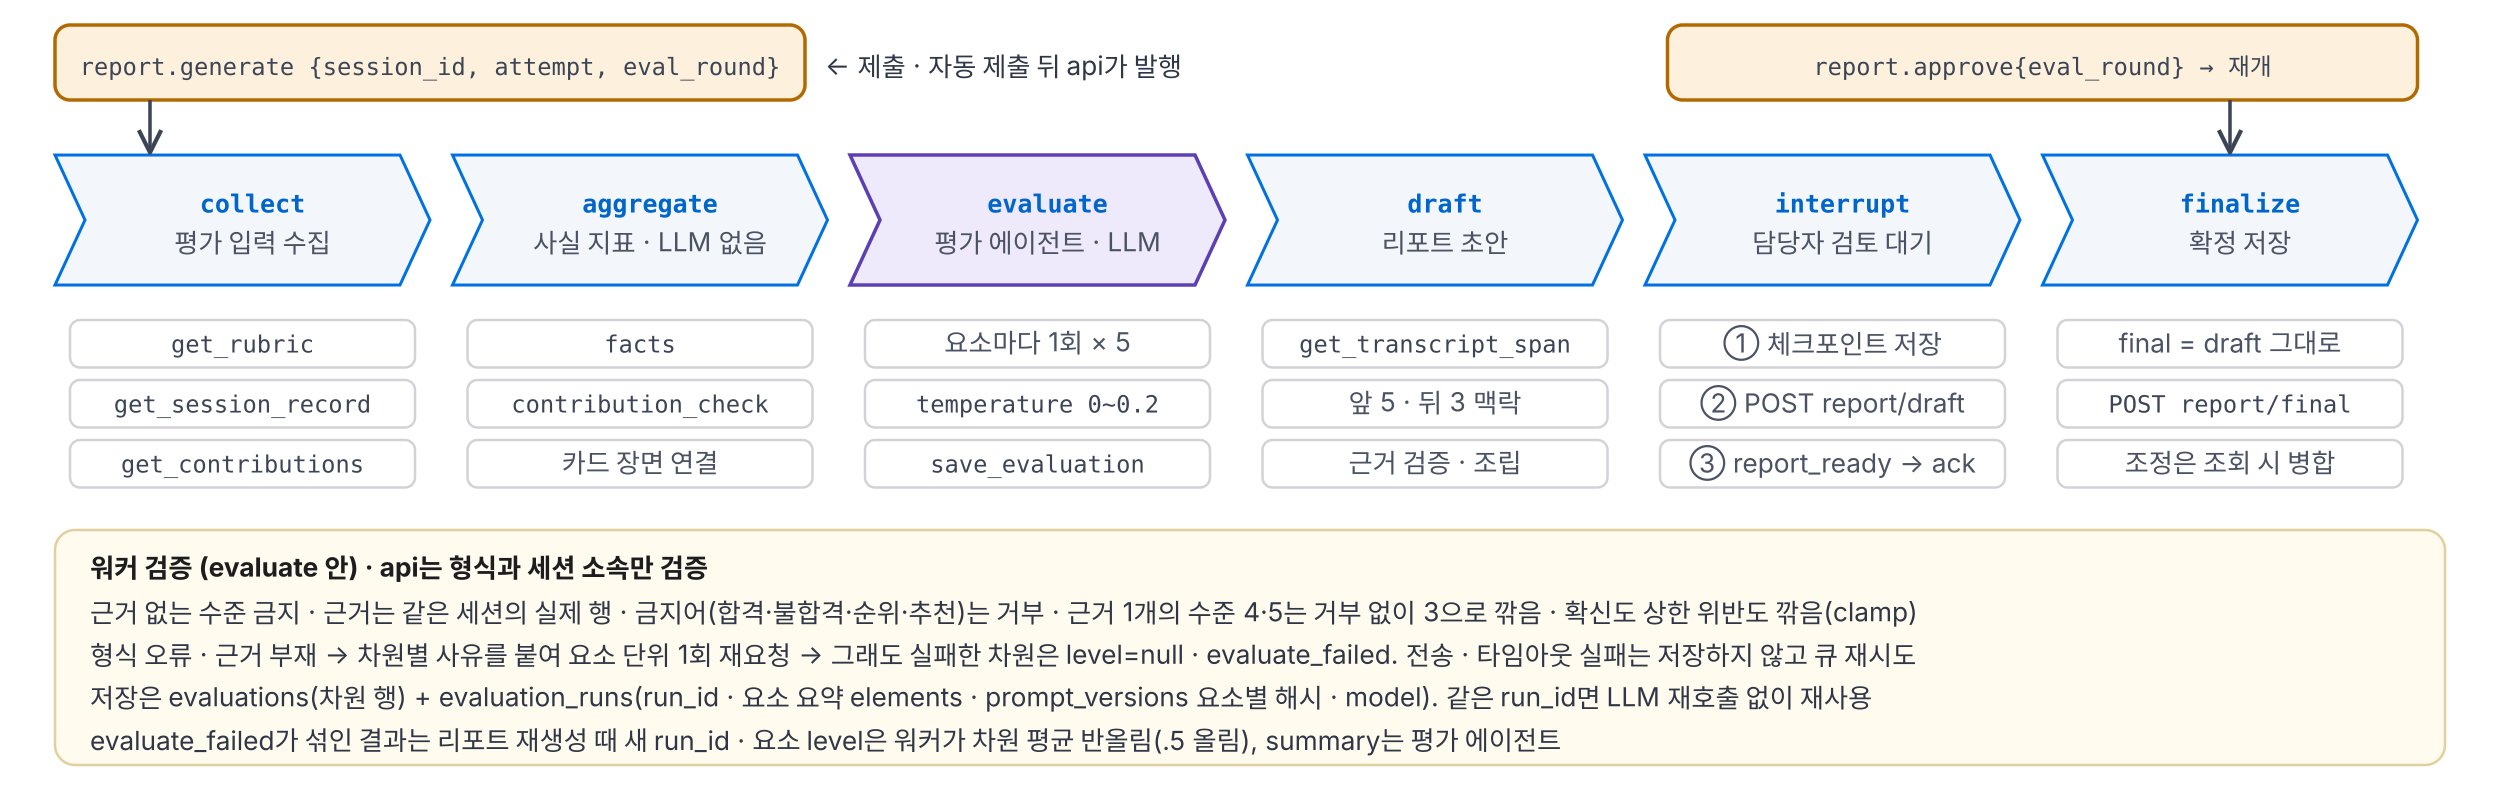
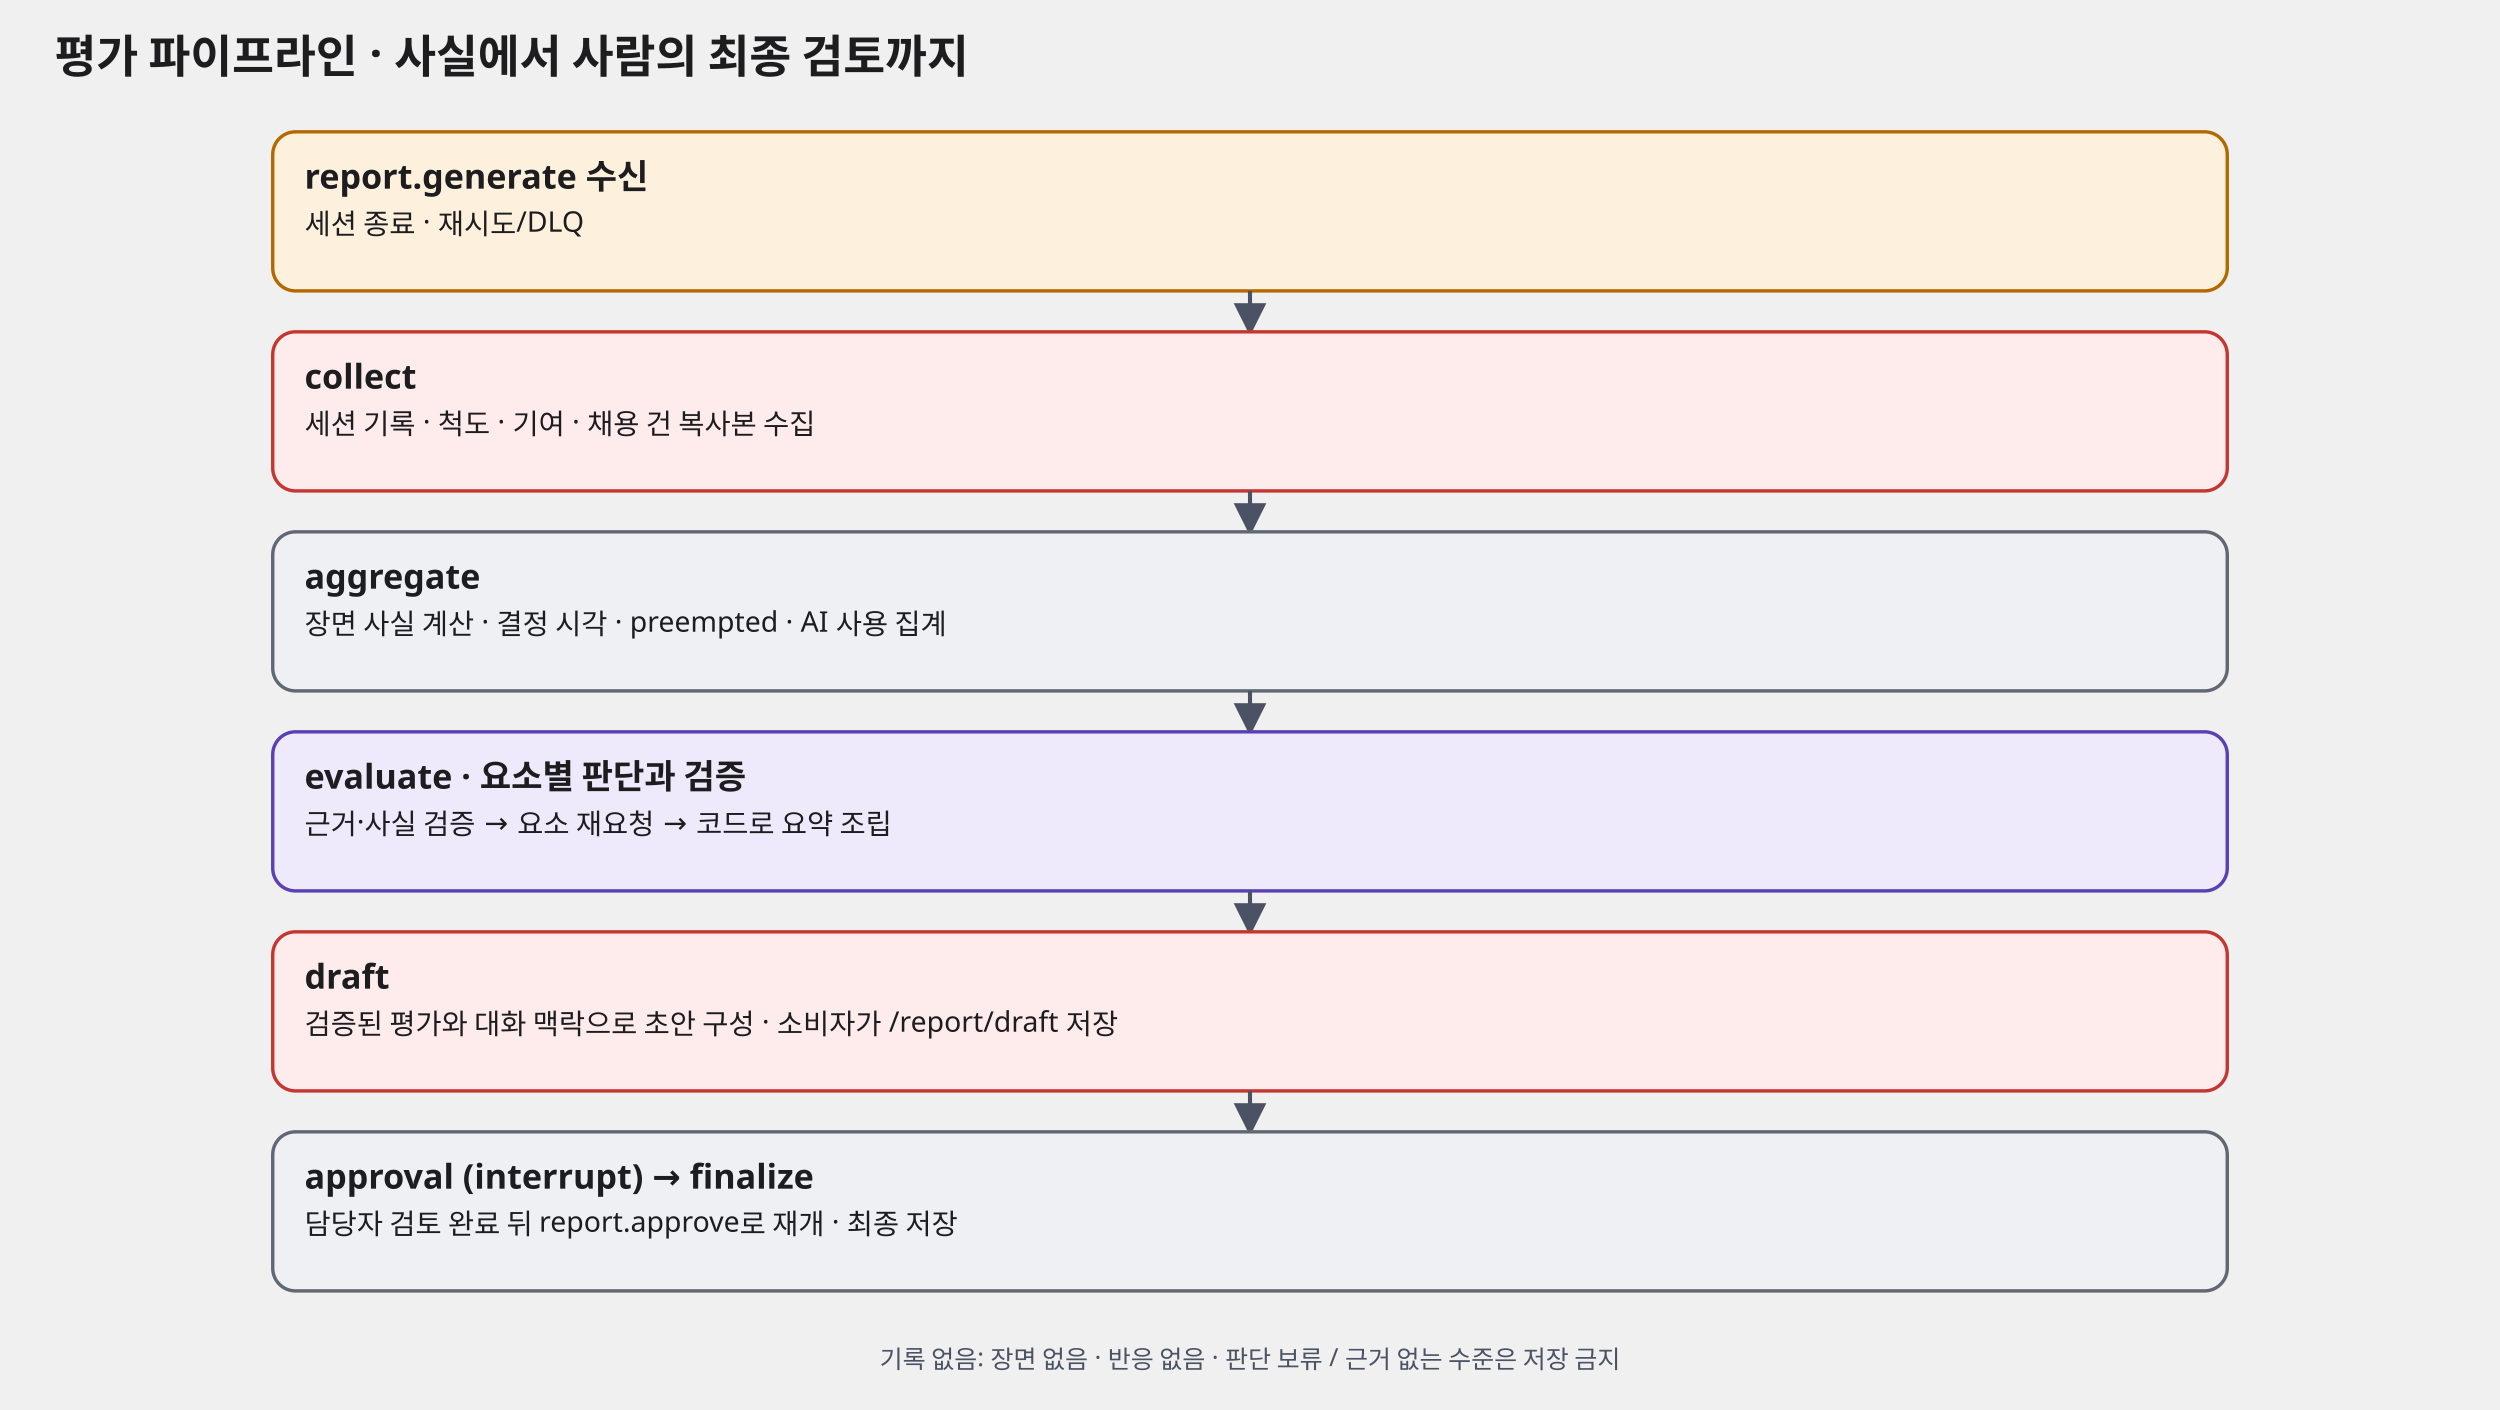
- <svg xmlns="http://www.w3.org/2000/svg" viewBox="0 0 1000 314" width="1000" height="314">
-   <style>
- .b-seat{fill:#EEE9FB;stroke:#5B3FB3;stroke-width:.9}
- .b-agentstep{fill:#EEE9FB;stroke:#5B3FB3;stroke-width:1.4}
- .b-topic2{fill:#FFFFFF;stroke:#D2D2D7;stroke-width:1}
- .edge-xd{stroke:#D70015;stroke-width:1.5;fill:none;stroke-dasharray:5 3}
- .xmark{stroke:#D70015;stroke-width:2.6;fill:none;stroke-linecap:round}
- text{font-family:"Pretendard",-apple-system,BlinkMacSystemFont,"Apple SD Gothic Neo","Noto Sans KR","Malgun Gothic",sans-serif;fill:#1D1D1F}
- .t{font-size:12.5px;font-weight:700}
- .s{font-size:10.5px;fill:#4A5263}
- .tier{font-size:12.5px;font-weight:700;fill:#0066CC}
- .mono{font-family:ui-monospace,"SF Mono",Menlo,Consolas,monospace;font-size:9.5px;fill:#3C4556}
- .mono-s{font-family:ui-monospace,"SF Mono",Menlo,Consolas,monospace;font-size:8.6px;fill:#3C4556}
- .lab{font-size:10.5px;fill:#2F3746}
- .lab-t{font-size:10.5px;font-weight:700;fill:#1D1D1F}
- .lab-b{font-size:10.5px;fill:#D70015;font-weight:700}
- .lab-g{font-size:10.5px;fill:#6E6E73;font-weight:700}
- .st{font-size:10px;font-weight:700;fill:#0066CC;font-family:ui-monospace,"SF Mono",Menlo,Consolas,monospace}
- .numt{font-size:10px;font-weight:700;fill:#fff}
- .halo{paint-order:stroke;stroke:#FFFFFF;stroke-width:3.2px;stroke-linejoin:round}
- .numc{fill:#0071E3}
- .edge{stroke:#3C4556;stroke-width:1.4;fill:none}
- .edge-d{stroke:#3C4556;stroke-width:1.3;fill:none;stroke-dasharray:4 3}
- .edge-x{stroke:#D70015;stroke-width:1.5;fill:none}
- .ah{fill:#3C4556}
- .ahx{fill:#D70015}
- .aho{fill:none;stroke:#3C4556;stroke-width:1.5;stroke-linejoin:round}
- .bnd{fill:none;stroke:#D70015;stroke-width:1.3;stroke-dasharray:7 4}
- .lbnd{fill:none;stroke:#9AA3AD;stroke-width:1.1;stroke-dasharray:3 3}
- .life{stroke:#9AA3AD;stroke-width:1;stroke-dasharray:4 4}
- .b-web{fill:#E5F4EC;stroke:#1F8A5B;stroke-width:1.4}
- .b-web-bar{stroke:#1F8A5B;stroke-width:1}
- .b-web-dot{fill:#1F8A5B}
- .b-api{fill:#FDECEB;stroke:#C4362F;stroke-width:1.4}
- .b-in{fill:#FFFFFF;stroke:#C4362F;stroke-width:1}
- .b-agent{fill:#EEE9FB;stroke:#5B3FB3;stroke-width:1.6}
- .b-agent-in{fill:none;stroke:#5B3FB3;stroke-width:.8}
- .b-mcp{fill:#E8F0FD;stroke:#2459B8;stroke-width:1.4}
- .b-mq{fill:#FDF1DD;stroke:#B26A00;stroke-width:1.4}
- .b-topic{fill:#FFFFFF;stroke:#B26A00;stroke-width:1}
- .b-db{fill:#EEF0F3;stroke:#5F6873;stroke-width:1.4}
- .b-ext{fill:#FFFFFF;stroke:#8B939C;stroke-width:1.4;stroke-dasharray:5 3}
- .b-node{fill:#FFFFFF;stroke:#5F6873;stroke-width:1.3}
- .node-top{fill:#F1F3F6}
- .node-side{fill:#E3E7EC}
- .b-step{fill:#F3F6FB;stroke:#0071E3;stroke-width:1.2}
- .b-state{fill:#E8F2FD;stroke:#0071E3;stroke-width:1.2}
- .b-note{fill:#FFFBEF;stroke:#E2CF9E;stroke-width:1}
- .b-plug{fill:#FFFFFF;stroke:#5B3FB3;stroke-width:1.2}
- .plug{stroke:#5B3FB3;stroke-width:1.3}
- .plug-dot{fill:#5B3FB3}
- .axis{stroke:#5F6873;stroke-width:1.2}
- .tick{stroke:#9AA3AD;stroke-width:1}
- .dot{fill:#0071E3}
- .dot-rel{fill:#FFFFFF;stroke:#0071E3;stroke-width:1.5}
- </style>
-   <rect width="1000" height="314" fill="#FFFFFF" />
+ <svg xmlns="http://www.w3.org/2000/svg" width="1100" height="620" viewBox="0 0 1100 620" role="img" aria-label="평가 파이프라인 · 사실에서 사람의 최종 검토까지">
+   <style>text{font-family:Apple SD Gothic Neo,Noto Sans KR,Malgun Gothic,sans-serif;fill:#1D1D1F}.title{font-size:20px;font-weight:700}.head{font-size:15px;font-weight:700}.body{font-size:12.5px}.small{font-size:11px;fill:#4A5263}.line{stroke:#4A5263;stroke-width:1.8;fill:none}.dash{stroke:#B25000;stroke-width:1.5;stroke-dasharray:5 4;fill:none}</style>
  <defs>
-     <marker id="mf-v3c" viewBox="0 0 10 10" refX="9" refY="5" markerWidth="7" markerHeight="7" orient="auto-start-reverse">
-       <path d="M0,0 L10,5 L0,10 z" class="ah" />
-     </marker>
-     <marker id="mo-v3c" viewBox="0 0 10 10" refX="9" refY="5" markerWidth="8" markerHeight="8" orient="auto-start-reverse">
-       <path d="M1,1 L9,5 L1,9" class="aho" />
-     </marker>
-     <marker id="mx-v3c" viewBox="0 0 10 10" refX="9" refY="5" markerWidth="7" markerHeight="7" orient="auto-start-reverse">
-       <path d="M0,0 L10,5 L0,10 z" class="ahx" />
+     <marker id="arrow" markerWidth="8" markerHeight="8" refX="7" refY="4" orient="auto">
+       <path d="M0 0 L8 4 L0 8 Z" fill="#4A5263" />
    </marker>
  </defs>
-   <polygon points="22,62 160,62 172,88 160,114 22,114 34,88" class="b-step" />
-   <text x="101.0" y="85.0" text-anchor="middle" class="st">collect</text>
-   <text x="101.0" y="101.0" text-anchor="middle" class="s">평가 입력 수집</text>
-   <polygon points="181,62 319,62 331,88 319,114 181,114 193,88" class="b-step" />
-   <text x="260.0" y="85.0" text-anchor="middle" class="st">aggregate</text>
-   <text x="260.0" y="101.0" text-anchor="middle" class="s">사실 지표 · LLM 없음</text>
-   <polygon points="340,62 478,62 490,88 478,114 340,114 352,88" class="b-agentstep" />
-   <text x="419.0" y="85.0" text-anchor="middle" class="st">evaluate</text>
-   <text x="419.0" y="101.0" text-anchor="middle" class="s">평가 에이전트 · LLM</text>
-   <polygon points="499,62 637,62 649,88 637,114 499,114 511,88" class="b-step" />
-   <text x="578.0" y="85.0" text-anchor="middle" class="st">draft</text>
-   <text x="578.0" y="101.0" text-anchor="middle" class="s">리포트 초안</text>
-   <polygon points="658,62 796,62 808,88 796,114 658,114 670,88" class="b-step" />
-   <text x="737.0" y="85.0" text-anchor="middle" class="st">interrupt</text>
-   <text x="737.0" y="101.0" text-anchor="middle" class="s">담당자 검토 대기</text>
-   <polygon points="817,62 955,62 967,88 955,114 817,114 829,88" class="b-step" />
-   <text x="896.0" y="85.0" text-anchor="middle" class="st">finalize</text>
-   <text x="896.0" y="101.0" text-anchor="middle" class="s">확정 저장</text>
-   <rect x="22" y="10" width="300" height="30" rx="6" class="b-mq" />
-   <text x="172.0" y="30.0" text-anchor="middle" class="mono">report.generate {session_id, attempt, eval_round}</text>
-   <line x1="60" y1="40" x2="60" y2="61" class="edge" marker-end="url(#mo-v3c)" />
-   <text x="330.0" y="30.0" text-anchor="start" class="lab">← 제출 · 자동 제출 뒤 api가 발행</text>
-   <rect x="667" y="10" width="300" height="30" rx="6" class="b-mq" />
-   <text x="817.0" y="30.0" text-anchor="middle" class="mono">report.approve{eval_round} → 재개</text>
-   <line x1="892.0" y1="40" x2="892.0" y2="61" class="edge" marker-end="url(#mo-v3c)" />
-   <rect x="28" y="128" width="138" height="19" rx="4" class="b-topic2" />
-   <text x="97.0" y="141.0" text-anchor="middle" class="mono">get_rubric</text>
-   <rect x="28" y="152" width="138" height="19" rx="4" class="b-topic2" />
-   <text x="97.0" y="165.0" text-anchor="middle" class="mono">get_session_record</text>
-   <rect x="28" y="176" width="138" height="19" rx="4" class="b-topic2" />
-   <text x="97.0" y="189.0" text-anchor="middle" class="mono">get_contributions</text>
-   <rect x="187" y="128" width="138" height="19" rx="4" class="b-topic2" />
-   <text x="256.0" y="141.0" text-anchor="middle" class="mono">facts</text>
-   <rect x="187" y="152" width="138" height="19" rx="4" class="b-topic2" />
-   <text x="256.0" y="165.0" text-anchor="middle" class="mono">contribution_check</text>
-   <rect x="187" y="176" width="138" height="19" rx="4" class="b-topic2" />
-   <text x="256.0" y="189.0" text-anchor="middle" class="s">카드 장면 연결</text>
-   <rect x="346" y="128" width="138" height="19" rx="4" class="b-topic2" />
-   <text x="415.0" y="141.0" text-anchor="middle" class="s">요소마다 1회 × 5</text>
-   <rect x="346" y="152" width="138" height="19" rx="4" class="b-topic2" />
-   <text x="415.0" y="165.0" text-anchor="middle" class="mono">temperature 0~0.2</text>
-   <rect x="346" y="176" width="138" height="19" rx="4" class="b-topic2" />
-   <text x="415.0" y="189.0" text-anchor="middle" class="mono">save_evaluation</text>
-   <rect x="505" y="128" width="138" height="19" rx="4" class="b-topic2" />
-   <text x="574.0" y="141.0" text-anchor="middle" class="mono">get_transcript_span</text>
-   <rect x="505" y="152" width="138" height="19" rx="4" class="b-topic2" />
-   <text x="574.0" y="165.0" text-anchor="middle" class="s">앞 5 · 뒤 3 맥락</text>
-   <rect x="505" y="176" width="138" height="19" rx="4" class="b-topic2" />
-   <text x="574.0" y="189.0" text-anchor="middle" class="s">근거 검증 · 조립</text>
-   <rect x="664" y="128" width="138" height="19" rx="4" class="b-topic2" />
-   <text x="733.0" y="141.0" text-anchor="middle" class="s">① 체크포인트 저장</text>
-   <rect x="664" y="152" width="138" height="19" rx="4" class="b-topic2" />
-   <text x="733.0" y="165.0" text-anchor="middle" class="s">② POST report/draft</text>
-   <rect x="664" y="176" width="138" height="19" rx="4" class="b-topic2" />
-   <text x="733.0" y="189.0" text-anchor="middle" class="s">③ report_ready → ack</text>
-   <rect x="823" y="128" width="138" height="19" rx="4" class="b-topic2" />
-   <text x="892.0" y="141.0" text-anchor="middle" class="s">final = draft 그대로</text>
-   <rect x="823" y="152" width="138" height="19" rx="4" class="b-topic2" />
-   <text x="892.0" y="165.0" text-anchor="middle" class="mono">POST report/final</text>
-   <rect x="823" y="176" width="138" height="19" rx="4" class="b-topic2" />
-   <text x="892.0" y="189.0" text-anchor="middle" class="s">조정은 조회 시 병합</text>
-   <rect x="22" y="212" width="956" height="94" rx="8" class="b-note" />
-   <text x="36.0" y="231.0" text-anchor="start" class="lab-t">워커 검증 (evaluate 안) · api는 형식과 세션 소속만 검증</text>
-   <text x="36.0" y="249.0" text-anchor="start" class="lab">근거 없는 수준 금지 · 근거는 같은 세션의 실제 행 · 금지어(합격·불합격·순위·추천)는 거부 · 근거 1개의 수준 4·5는 거부 없이 3으로 깎음 · 확신도 상한 위반도 깎음(clamp)</text>
-   <text x="36.0" y="266.0" text-anchor="start" class="lab">형식 오류 · 근거 부재 → 차원별 사유를 붙여 요소 단위 1회 재요청 → 그래도 실패한 차원은 level=null · evaluate_failed. 전송 · 타임아웃 실패는 저장하지 않고 큐 재시도</text>
-   <text x="36.0" y="283.0" text-anchor="start" class="lab">저장은 evaluations(차원 행) + evaluation_runs(run_id · 요소 요약 elements · prompt_versions 요소별 해시 · model). 같은 run_id면 LLM 재호출 없이 재사용</text>
-   <text x="36.0" y="300.0" text-anchor="start" class="lab">evaluate_failed가 섞인 결과는 리포트 재생성 때 새 run_id · 요소 level은 워커가 차원 평균 반올림(.5 올림), summary는 평가 에이전트</text>
+   <text x="24" y="32" class="title">평가 파이프라인 · 사실에서 사람의 최종 검토까지</text>
+   <rect x="120" y="58" width="860" height="70" rx="10" fill="#FDF1DD" stroke="#B26A00" stroke-width="1.5" />
+   <text x="134" y="83" class="head">report.generate 수신</text>
+   <text x="134" y="103" class="body">세션 종료 · 재시도/DLQ</text>
+   <path d="M550 128 L550 146" class="line" marker-end="url(#arrow)" />
+   <rect x="120" y="146" width="860" height="70" rx="10" fill="#FDECEB" stroke="#C4362F" stroke-width="1.5" />
+   <text x="134" y="171" class="head">collect</text>
+   <text x="134" y="191" class="body">세션 기록 · 척도 · 기여 · 채용 건 복사본 수집</text>
+   <path d="M550 216 L550 234" class="line" marker-end="url(#arrow)" />
+   <rect x="120" y="234" width="860" height="70" rx="10" fill="#EEF0F3" stroke="#5F6873" stroke-width="1.5" />
+   <text x="134" y="259" class="head">aggregate</text>
+   <text x="134" y="279" class="body">장면 사실 계산 · 결정 시각 · preempted · AI 사용 집계</text>
+   <path d="M550 304 L550 322" class="line" marker-end="url(#arrow)" />
+   <rect x="120" y="322" width="860" height="70" rx="10" fill="#EEE9FB" stroke="#5B3FB3" stroke-width="1.5" />
+   <text x="134" y="347" class="head">evaluate · 요소별 판단과 검증</text>
+   <text x="134" y="367" class="body">근거·사실 검증 → 요소 재요청 → 코드로 요약 조립</text>
+   <path d="M550 392 L550 410" class="line" marker-end="url(#arrow)" />
+   <rect x="120" y="410" width="860" height="70" rx="10" fill="#FDECEB" stroke="#C4362F" stroke-width="1.5" />
+   <text x="134" y="435" class="head">draft</text>
+   <text x="134" y="455" class="body">검증된 평가와 대화 맥락으로 초안 구성 · 소비자가 /report/draft 저장</text>
+   <path d="M550 480 L550 498" class="line" marker-end="url(#arrow)" />
+   <rect x="120" y="498" width="860" height="70" rx="10" fill="#EEF0F3" stroke="#5F6873" stroke-width="1.5" />
+   <text x="134" y="523" class="head">approval (interrupt) → finalize</text>
+   <text x="134" y="543" class="body">담당자 검토 완료 뒤 report.approve로 재개 · 최종 저장</text>
+   <text x="550" y="602" text-anchor="middle" class="small">기록 없음: 장면 없음 · 반응 없음 · 판단 보류 / 근거 없는 수준은 저장 금지</text>
</svg>
